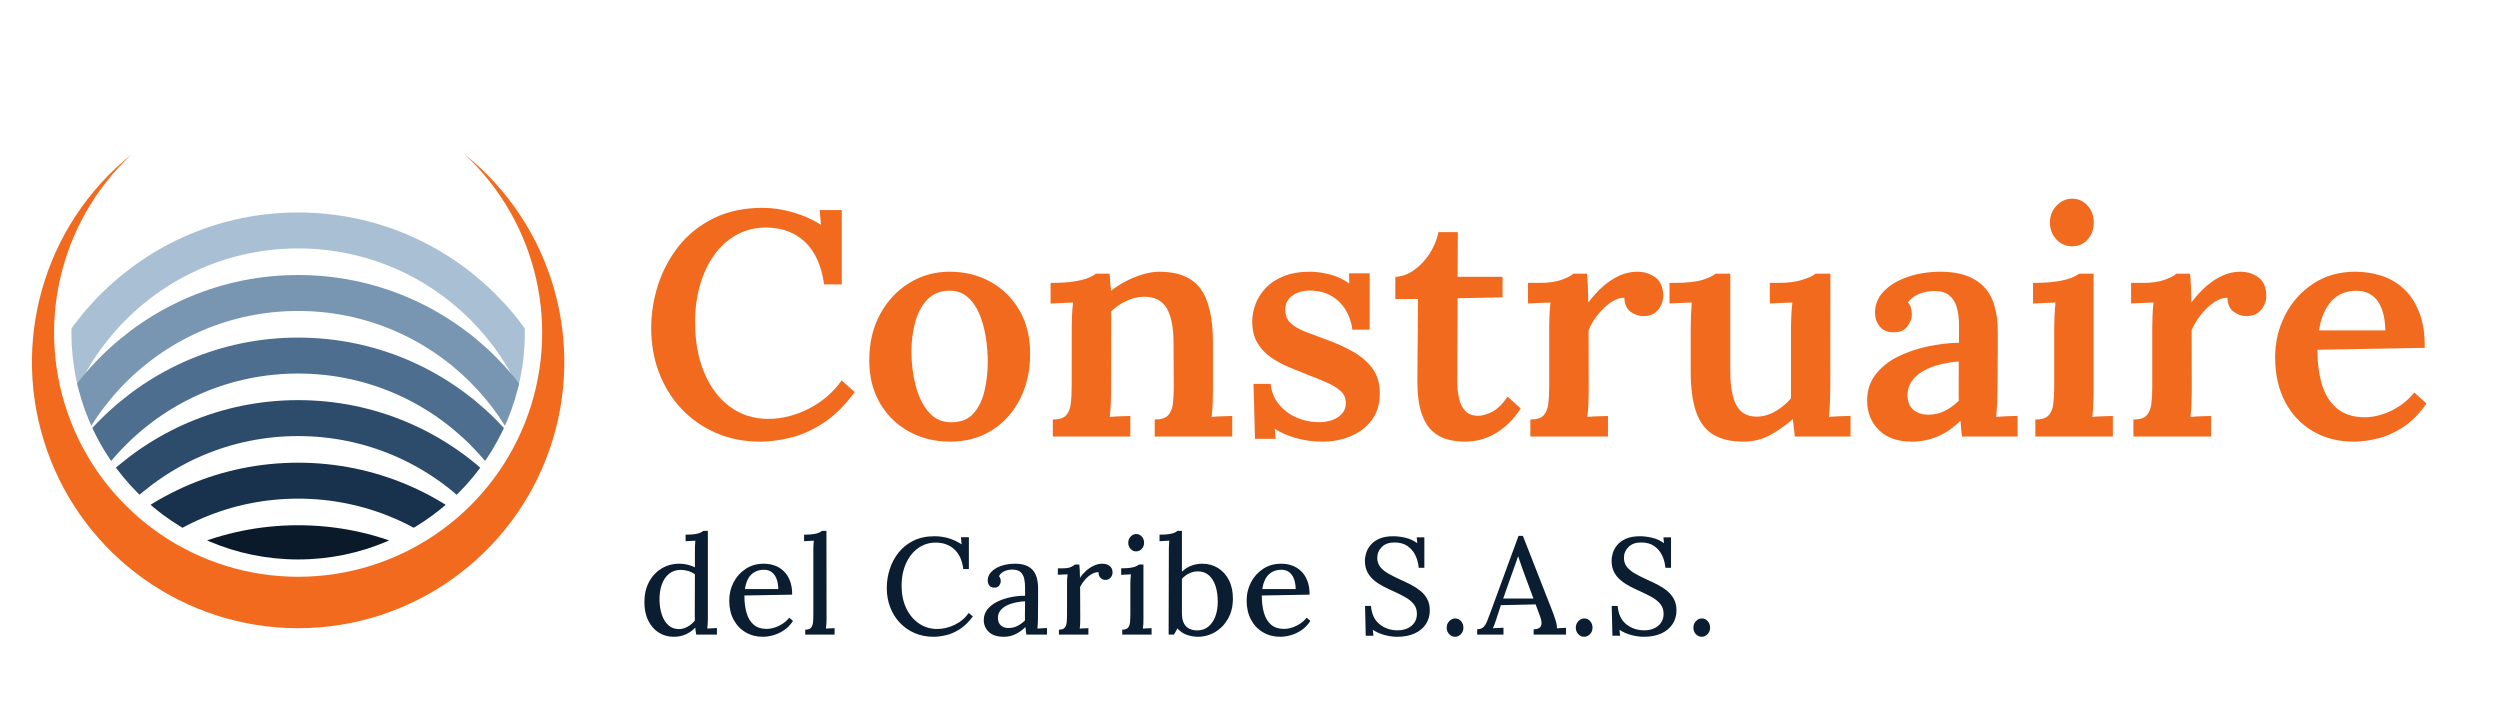
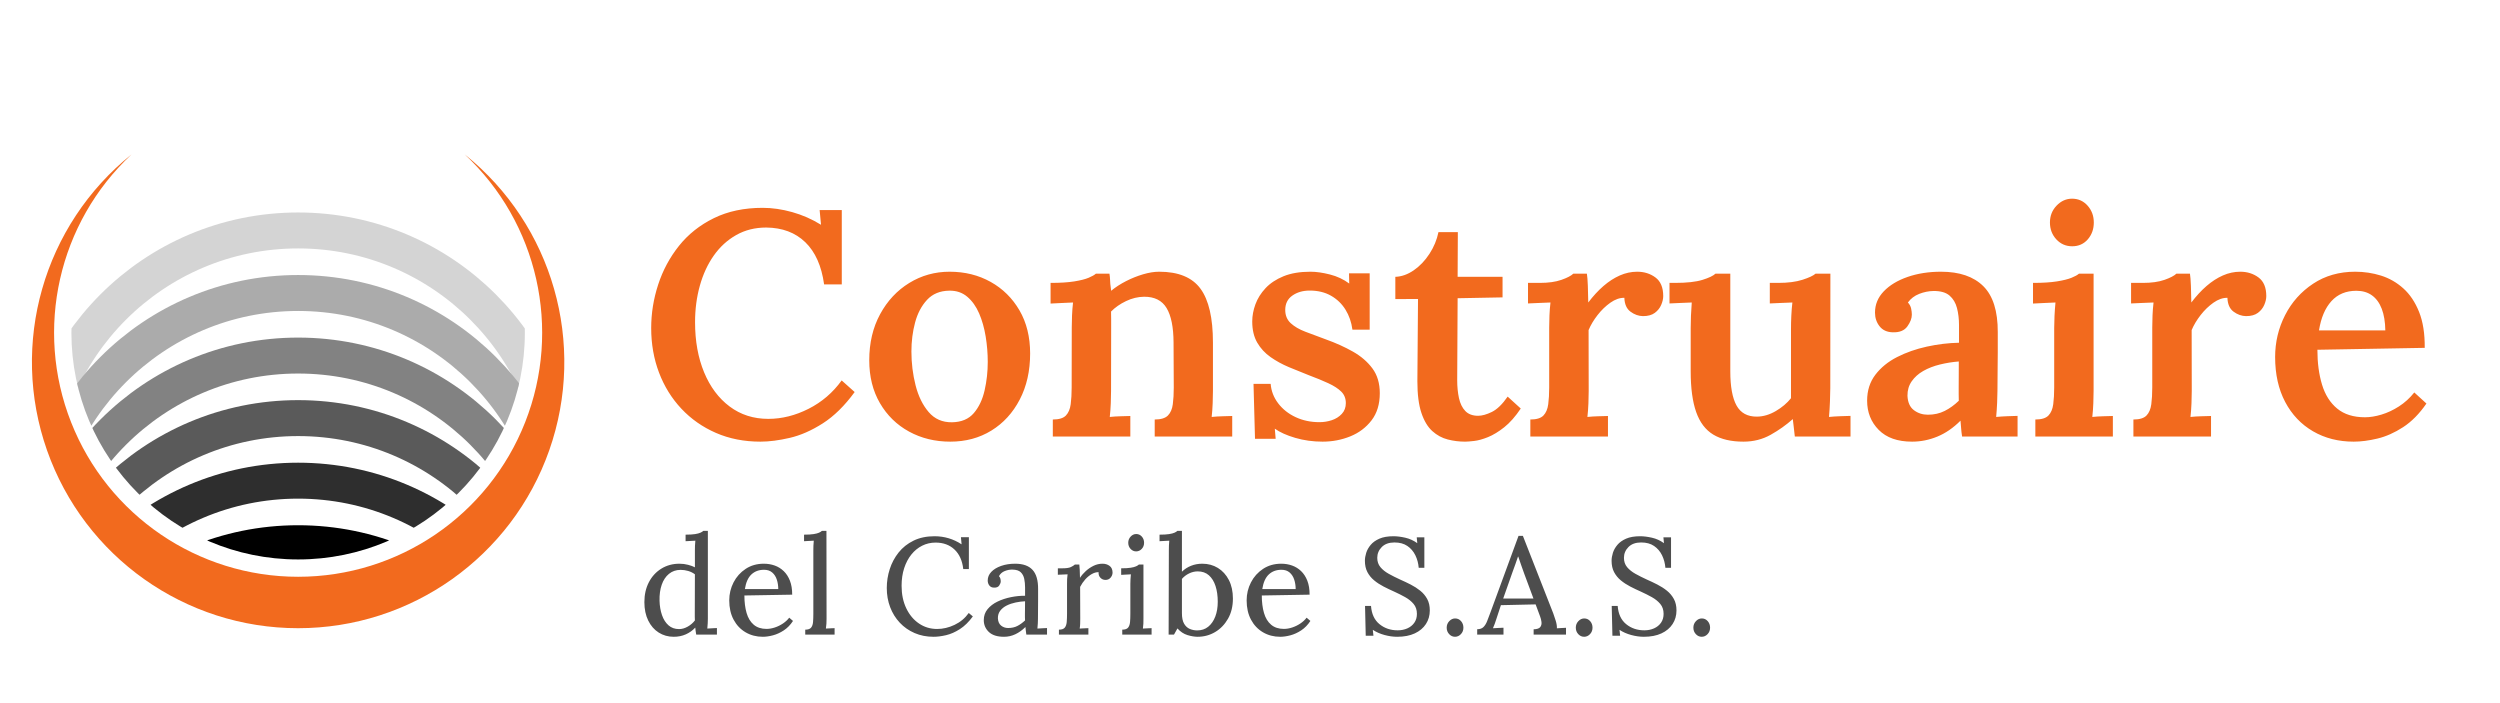
<svg xmlns="http://www.w3.org/2000/svg" viewBox="0 0 1174 330" width="1174" height="330" role="img" aria-label="Construaire del Caribe S.A.S.">
  <defs>
    <clipPath id="h-clip">
      <circle cx="140.00" cy="156.25" r="106.47" />
    </clipPath>
  </defs>
  <g clip-path="url(#h-clip)">
-     <circle cx="140.00" cy="231.03" r="122.81" fill="none" stroke="#A9BFD3" stroke-width="16.88" />
-     <circle cx="140.00" cy="260.40" r="122.81" fill="none" stroke="#7896B2" stroke-width="16.88" />
-     <circle cx="140.00" cy="289.78" r="122.81" fill="none" stroke="#4D6E8F" stroke-width="16.88" />
-     <circle cx="140.00" cy="319.15" r="122.81" fill="none" stroke="#2D4C6C" stroke-width="16.88" />
-     <circle cx="140.00" cy="348.53" r="122.81" fill="none" stroke="#18324D" stroke-width="16.88" />
-     <circle cx="140.00" cy="377.90" r="122.81" fill="none" stroke="#0A1A2B" stroke-width="16.88" />
+     <circle cx="140.00" cy="231.03" r="122.81" fill="none" stroke="#D4D4D4" stroke-width="16.88" />
+     <circle cx="140.00" cy="260.40" r="122.81" fill="none" stroke="#ABABAB" stroke-width="16.88" />
+     <circle cx="140.00" cy="289.78" r="122.81" fill="none" stroke="#828282" stroke-width="16.88" />
+     <circle cx="140.00" cy="319.15" r="122.81" fill="none" stroke="#5A5A5A" stroke-width="16.88" />
+     <circle cx="140.00" cy="348.53" r="122.81" fill="none" stroke="#2E2E2E" stroke-width="16.88" />
+     <circle cx="140.00" cy="377.90" r="122.81" fill="none" stroke="#000000" stroke-width="16.88" />
  </g>
  <path d="M61.78 72.50 A125.00 125.00 0 1 0 218.22 72.50 A114.60 114.60 0 1 1 61.78 72.50 Z" fill="#F26A1E" />
  <path d="M387 133.55Q385.2 120.55 378.175 113.75Q371.15 106.95 359.8 106.85Q351.95 106.85 345.725 110.375Q339.5 113.9 335.2 120Q330.9 126.1 328.65 134.15Q326.4 142.2 326.4 151.3Q326.4 164.6 330.65 174.85Q334.9 185.1 342.65 190.9Q350.4 196.7 360.8 196.7Q370.35 196.7 379.7 191.975Q389.05 187.25 395.25 178.65L401.35 184.1Q394.3 193.75 386.4 198.8Q378.5 203.85 370.875 205.625Q363.25 207.4 357.1 207.4Q345.65 207.4 336.225 203.3Q326.8 199.2 319.975 191.925Q313.15 184.65 309.475 174.975Q305.8 165.3 305.8 154.05Q305.8 143.7 309.075 133.65Q312.35 123.6 318.85 115.45Q325.35 107.3 335.225 102.45Q345.1 97.6 358.15 97.6Q364.85 97.6 372 99.6Q379.15 101.6 385.55 105.55L384.9 98.65H395.3V133.55Z M446.25 207.4Q435.55 207.4 426.9 202.675Q418.25 197.95 413.225 189.325Q408.2 180.7 408.2 169.2Q408.2 156.95 413.3 147.55Q418.4 138.15 427 132.875Q435.6 127.6 445.95 127.6Q456.65 127.6 465.2 132.375Q473.75 137.15 478.75 145.75Q483.75 154.35 483.75 166Q483.75 178.25 478.875 187.625Q474 197 465.55 202.2Q457.1 207.4 446.25 207.4ZM447.05 198.3Q453.7 198.2 457.3 194Q460.9 189.8 462.375 183.3Q463.85 176.8 463.85 169.95Q463.85 164 462.875 158.025Q461.9 152.05 459.8 147.175Q457.7 142.3 454.225 139.35Q450.75 136.4 445.75 136.5Q439.25 136.6 435.35 140.8Q431.45 145 429.725 151.45Q428 157.9 428 165.05Q428 173.25 429.95 180.925Q431.9 188.6 436.1 193.5Q440.3 198.4 447.05 198.3Z M494.4 205.0V197Q498.75 197 500.55 195.125Q502.35 193.25 502.8 189.825Q503.25 186.4 503.25 182L503.3 153.8Q503.3 151.2 503.425 148.15Q503.55 145.1 503.9 142.05Q501.4 142.2 498.375 142.3Q495.35 142.4 493.35 142.55V132.85Q500.15 132.85 504.475 132.15Q508.8 131.45 511.2 130.45Q513.6 129.45 514.65 128.5H521Q521.25 130.15 521.275 131.2Q521.3 132.25 521.4 133.35Q521.5 134.45 521.8 136.55Q524.9 134 528.825 132Q532.75 130 536.825 128.8Q540.9 127.6 544.35 127.6Q557.9 127.6 563.75 135.575Q569.6 143.55 569.6 160.9V183.6Q569.6 186 569.475 189.325Q569.35 192.65 569 195.8Q571.5 195.55 574.175 195.475Q576.85 195.4 578.65 195.35V205.0H542.25V197Q546.6 197 548.45 195.125Q550.3 193.25 550.75 189.825Q551.2 186.4 551.2 182L551.1 160.8Q551.05 150 547.825 144.65Q544.6 139.3 537.25 139.35Q532.95 139.4 528.775 141.4Q524.6 143.4 521.75 146.3Q521.8 148.1 521.8 150.05Q521.8 152 521.8 153.95L521.75 183.6Q521.75 186 521.625 189.325Q521.5 192.65 521.15 195.8Q523.55 195.55 526.275 195.475Q529 195.4 530.8 195.35V205.0Z M621.1 207.4Q614.3 207.4 608.25 205.625Q602.2 203.85 598.65 201.3L599.05 206.05H589.35L588.65 180.25H596.7Q597.1 185.3 600.25 189.425Q603.4 193.55 608.45 195.9Q613.5 198.25 619.6 198.25Q622.6 198.25 625.4 197.325Q628.2 196.4 630.1 194.375Q632 192.35 632 189.3Q632 186 629.825 183.875Q627.65 181.75 623.75 179.95Q619.85 178.15 614.5 176.15Q609.9 174.35 605.25 172.4Q600.6 170.45 596.675 167.7Q592.75 164.95 590.4 160.9Q588.05 156.85 588.05 150.95Q588.05 147 589.55 142.9Q591.05 138.8 594.3 135.325Q597.55 131.85 602.75 129.725Q607.95 127.6 615.4 127.6Q619.45 127.6 624.55 128.9Q629.65 130.2 633.6 133.15L633.5 128.35H643.2V154.8H635.1Q634.4 149.55 631.85 145.425Q629.3 141.3 625.05 138.875Q620.8 136.45 615.05 136.45Q610.25 136.45 606.9 138.8Q603.55 141.15 603.55 145.55Q603.55 149.4 606.125 151.775Q608.7 154.15 613.05 155.8Q617.4 157.45 622.55 159.35Q629.55 161.85 635.3 165.1Q641.05 168.35 644.5 173.025Q647.95 177.7 647.95 184.65Q647.95 192.35 644.075 197.4Q640.2 202.45 634.075 204.925Q627.95 207.4 621.1 207.4Z M688 207.4Q683.85 207.4 679.85 206.375Q675.85 205.35 672.625 202.45Q669.4 199.55 667.5 193.925Q665.6 188.3 665.6 179L665.9 140.4L655.25 140.45V130.0Q659.65 129.85 663.9 126.925Q668.15 124 671.275 119.2Q674.4 114.4 675.5 109.0H684.6L684.5 130.0H705.6V139.65L684.5 140.05L684.3 178.55Q684.3 183.1 685.125 186.925Q685.95 190.75 688.1 193Q690.25 195.25 694.1 195.25Q696.9 195.25 700.575 193.45Q704.25 191.65 708 186.25L714.15 191.85Q710.35 197.5 706.375 200.65Q702.4 203.8 698.75 205.275Q695.1 206.75 692.25 207.075Q689.4 207.4 688 207.4Z M718.65 197Q723 197 724.8 195.125Q726.6 193.25 727.05 189.825Q727.5 186.4 727.5 182V153.8Q727.5 151.2 727.625 148.15Q727.75 145.1 728.1 142.05Q725.6 142.2 722.575 142.275Q719.55 142.35 717.55 142.5V132.85H723.1Q729.15 132.85 733.225 131.425Q737.3 130.0 738.85 128.5H745.2Q745.5 130.3 745.65 134.225Q745.8 138.15 745.85 142.05Q749.3 137.5 753 134.3Q756.7 131.1 760.675 129.35Q764.65 127.6 768.85 127.6Q773.75 127.6 777.4 130.3Q781.05 133 781.05 139.05Q781.05 140.95 780.1 143.175Q779.15 145.4 777.1 146.925Q775.05 148.45 771.55 148.45Q768.45 148.4 765.7 146.375Q762.95 144.35 762.8 139.85Q759.55 139.8 756.225 142.15Q752.9 144.5 750.2 147.975Q747.5 151.45 746 155L746.05 183.6Q746.05 186 745.925 189.325Q745.8 192.65 745.45 195.8Q747.85 195.55 750.575 195.475Q753.3 195.4 755.1 195.35V205.0H718.65Z M818.75 207.4Q810.05 207.4 804.575 204.1Q799.1 200.8 796.525 193.5Q793.95 186.2 793.95 174.4V154Q793.95 151.4 794.075 148.25Q794.2 145.1 794.45 142.05Q792 142.2 788.975 142.275Q785.95 142.35 784 142.5V132.85H786.55Q794.9 132.85 799.475 131.425Q804.05 130.0 805.6 128.5H812.55V174.35Q812.55 185.15 815.475 190.425Q818.4 195.7 825.05 195.65Q829.55 195.6 833.925 193.025Q838.3 190.45 841.05 187V154.55Q841.05 151.55 841.2 148.325Q841.35 145.1 841.7 142.05Q839.2 142.2 836.15 142.275Q833.1 142.35 831.1 142.5V132.85H835.05Q841.9 132.85 846.475 131.375Q851.05 129.9 852.6 128.5H859.55L859.5 182.3Q859.5 184.5 859.35 188.5Q859.2 192.5 858.9 195.8Q861.4 195.55 864.25 195.45Q867.1 195.35 869 195.3V205.0H842.85Q842.6 202.85 842.375 200.8Q842.15 198.75 841.9 196.8Q837.25 200.95 831.5 204.175Q825.75 207.4 818.75 207.4Z M921.4 205.0Q921.05 202.75 920.95 201.15Q920.85 199.55 920.65 197.55Q915.55 202.65 909.775 205.025Q904 207.4 897.9 207.4Q887.7 207.4 882.25 201.875Q876.8 196.35 876.8 188.15Q876.8 181.05 880.675 175.975Q884.55 170.9 890.875 167.675Q897.2 164.45 904.825 162.775Q912.45 161.1 919.95 160.95V152.65Q919.95 148.3 919 144.65Q918.05 141 915.5 138.8Q912.95 136.6 907.95 136.65Q904.6 136.7 901.275 138Q897.95 139.3 895.95 142.05Q897.15 143.35 897.475 144.925Q897.8 146.5 897.8 147.75Q897.8 150.35 895.7 153.275Q893.6 156.2 888.85 156.05Q884.8 155.95 882.65 153.225Q880.5 150.5 880.5 146.8Q880.5 141.1 884.625 136.8Q888.75 132.5 895.8 130.05Q902.85 127.6 911.5 127.6Q924.5 127.6 931.35 134.375Q938.2 141.15 938.15 155.95Q938.15 161.2 938.15 165.475Q938.15 169.75 938.075 174.025Q938 178.3 938 183.6Q938 185.8 937.85 189.15Q937.7 192.5 937.4 195.8Q940 195.55 942.775 195.45Q945.55 195.35 947.45 195.3V205.0ZM919.85 169.75Q915.35 170.1 910.975 171.175Q906.6 172.25 903.175 174.2Q899.75 176.15 897.725 179.075Q895.7 182 895.75 185.85Q895.95 190.5 898.775 192.625Q901.6 194.75 905.35 194.75Q909.7 194.75 913.225 192.975Q916.75 191.2 919.85 188.2Q919.8 186.65 919.8 185.05Q919.8 183.45 919.8 181.75Q919.8 179.7 919.825 176.5Q919.85 173.3 919.85 169.75Z M955.8 197Q960.15 197 961.95 195.125Q963.75 193.25 964.2 189.825Q964.65 186.4 964.65 182V154Q964.65 151.4 964.8 148.325Q964.95 145.25 965.25 142.05Q962.75 142.2 959.725 142.3Q956.7 142.4 954.7 142.55V132.85Q961.5 132.85 965.9 132.15Q970.3 131.45 972.775 130.45Q975.25 129.45 976.3 128.5H983.15V183.6Q983.15 186 983.025 189.325Q982.9 192.65 982.55 195.8Q984.95 195.55 987.675 195.475Q990.4 195.4 992.2 195.35V205.0H955.8ZM973.1 115.65Q968.65 115.65 965.65 112.4Q962.65 109.15 962.65 104.488Q962.65 99.826 965.775 96.563Q968.9 93.3 973.05 93.3Q977.395 93.3 980.322 96.563Q983.25 99.826 983.25 104.488Q983.25 109.15 980.425 112.4Q977.6 115.65 973.1 115.65Z M1001.85 197Q1006.2 197 1008 195.125Q1009.8 193.25 1010.25 189.825Q1010.7 186.4 1010.7 182V153.8Q1010.7 151.2 1010.825 148.15Q1010.95 145.1 1011.3 142.05Q1008.8 142.2 1005.775 142.275Q1002.75 142.35 1000.75 142.5V132.85H1006.3Q1012.35 132.85 1016.425 131.425Q1020.5 130.0 1022.05 128.5H1028.4Q1028.7 130.3 1028.85 134.225Q1029 138.15 1029.05 142.05Q1032.5 137.5 1036.2 134.3Q1039.9 131.1 1043.875 129.35Q1047.85 127.6 1052.05 127.6Q1056.95 127.6 1060.6 130.3Q1064.25 133 1064.25 139.05Q1064.25 140.95 1063.3 143.175Q1062.35 145.4 1060.3 146.925Q1058.25 148.45 1054.75 148.45Q1051.65 148.4 1048.9 146.375Q1046.15 144.35 1046 139.85Q1042.75 139.8 1039.425 142.15Q1036.1 144.5 1033.4 147.975Q1030.7 151.45 1029.2 155L1029.25 183.6Q1029.25 186 1029.125 189.325Q1029 192.65 1028.65 195.8Q1031.05 195.55 1033.775 195.475Q1036.5 195.4 1038.3 195.35V205.0H1001.85Z M1105.3 207.4Q1094.55 207.4 1086.175 202.525Q1077.8 197.65 1073.1 188.725Q1068.4 179.8 1068.4 167.65Q1068.4 157.15 1073.075 148.0Q1077.75 138.85 1086.25 133.225Q1094.75 127.6 1106 127.6Q1112.3 127.6 1118.125 129.425Q1123.95 131.25 1128.6 135.425Q1133.25 139.6 1136 146.475Q1138.75 153.35 1138.65 163.35L1088.25 164.25Q1088.25 173.45 1090.425 180.625Q1092.6 187.8 1097.55 191.875Q1102.5 195.95 1110.6 195.95Q1114.15 195.95 1118.325 194.7Q1122.5 193.45 1126.55 190.85Q1130.6 188.25 1133.75 184.3L1139.45 189.5Q1134.5 196.7 1128.5 200.6Q1122.5 204.5 1116.45 205.95Q1110.4 207.4 1105.3 207.4ZM1089 155.15H1120.15Q1120.05 149.15 1118.475 145.025Q1116.9 140.9 1113.9 138.725Q1110.9 136.55 1106.55 136.55Q1099.25 136.55 1094.825 141.425Q1090.4 146.3 1089 155.15Z" fill="#F26A1E" />
-   <path d="M316.383 299.032Q312.459 299.032 309.336 297.059Q306.213 295.087 304.407 291.41Q302.601 287.734 302.601 282.767Q302.601 277.489 304.708 273.425Q306.815 269.362 310.562 267.04Q314.308 264.718 319.081 264.718Q321.145 264.718 323.123 265.234Q325.101 265.75 326.327 266.416V258.343Q326.327 257.333 326.364 256.274Q326.402 255.215 326.531 253.904Q325.391 253.968 324.214 254.033Q323.037 254.097 321.951 254.151V251.076Q324.822 251.076 326.45 250.808Q328.079 250.539 328.95 250.141Q329.82 249.743 330.272 249.303H332.411V290.572Q332.411 291.582 332.347 292.716Q332.282 293.85 332.153 295.173Q333.304 295.097 334.448 295.038Q335.593 294.979 336.668 294.925V298.0H326.939Q326.767 297.076 326.671 296.275Q326.574 295.474 326.499 294.711Q324.639 296.742 322.059 297.887Q319.479 299.032 316.383 299.032ZM318.877 295.42Q320.93 295.42 322.967 294.254Q325.004 293.087 326.327 291.356Q326.273 290.55 326.273 289.663Q326.273 288.776 326.273 287.755L326.327 269.695Q324.929 268.642 323.182 268.126Q321.435 267.61 319.597 267.61Q316.415 267.621 314.147 269.48Q311.879 271.34 310.745 274.597Q309.611 277.855 309.718 282.122Q309.826 285.852 310.879 288.873Q311.933 291.894 313.932 293.657Q315.932 295.42 318.877 295.42Z M358.222 299.032Q353.728 299.032 350.143 296.936Q346.558 294.839 344.505 291.002Q342.452 287.164 342.452 281.94Q342.452 277.425 344.478 273.49Q346.504 269.555 350.176 267.137Q353.847 264.718 358.684 264.718Q361.393 264.718 363.785 265.567Q366.177 266.416 368.031 268.196Q369.886 269.975 370.955 272.721Q372.025 275.468 372.014 279.252L349.568 279.639Q349.568 284.305 350.6 287.857Q351.632 291.41 353.954 293.372Q356.276 295.334 359.953 295.334Q361.834 295.334 363.855 294.667Q365.876 294.001 367.666 292.802Q369.456 291.604 370.617 290.066L372.391 291.593Q370.552 294.399 368.069 296.027Q365.586 297.656 363 298.344Q360.415 299.032 358.222 299.032ZM349.794 276.629H365.478Q365.467 274.242 364.79 272.179Q364.113 270.115 362.629 268.841Q361.146 267.567 358.792 267.567Q355.201 267.567 352.863 269.76Q350.525 271.953 349.794 276.629Z M378.142 295.689Q380.109 295.689 380.888 294.737Q381.668 293.786 381.807 292.087Q381.947 290.389 381.947 288.174V258.333Q381.947 257.279 381.985 256.247Q382.022 255.215 382.151 253.904Q381.012 253.968 379.84 254.027Q378.668 254.086 377.583 254.151V251.076Q380.453 251.076 382.109 250.808Q383.764 250.539 384.635 250.141Q385.506 249.743 385.957 249.303H388.096L388.15 290.572Q388.15 291.797 388.086 292.904Q388.021 294.012 387.838 295.173Q388.881 295.097 389.918 295.065Q390.956 295.033 391.923 294.979V298.0H378.142Z  M452.349 267.244Q451.672 261.3 448.232 258.053Q444.792 254.807 439.363 254.796Q435.955 254.796 433.037 256.263Q430.118 257.731 427.963 260.418Q425.807 263.106 424.598 266.825Q423.389 270.545 423.389 275.102Q423.389 281.079 425.587 285.664Q427.785 290.249 431.569 292.808Q435.353 295.366 440.051 295.366Q444.222 295.366 448.275 293.431Q452.327 291.496 454.929 287.863L456.843 289.464Q454.005 293.356 450.736 295.447Q447.468 297.538 444.254 298.285Q441.04 299.032 438.395 299.032Q433.536 299.032 429.5 297.285Q425.463 295.538 422.528 292.41Q419.594 289.282 418.013 285.121Q416.433 280.961 416.433 276.124Q416.433 271.577 417.825 267.255Q419.217 262.934 421.996 259.445Q424.775 255.957 429.005 253.887Q433.235 251.818 438.847 251.818Q442.276 251.818 445.464 252.759Q448.651 253.699 451.564 255.623L451.252 252.269H454.983V267.244Z M481.965 298.0Q481.782 296.936 481.723 296.135Q481.664 295.334 481.546 294.442Q479.353 296.635 476.821 297.833Q474.29 299.032 471.505 299.032Q466.732 299.032 464.357 296.769Q461.981 294.506 461.981 291.206Q461.981 288.217 463.776 286.051Q465.571 283.885 468.452 282.498Q471.333 281.112 474.741 280.424Q478.149 279.736 481.374 279.768V275.876Q481.374 273.716 480.982 271.824Q480.589 269.932 479.348 268.728Q478.106 267.524 475.44 267.481Q473.677 267.438 471.844 268.158Q470.011 268.878 469.119 270.577Q469.635 271.104 469.791 271.781Q469.947 272.458 469.947 273.028Q469.947 273.888 469.237 274.952Q468.528 276.016 466.808 275.952Q465.356 275.941 464.593 274.947Q463.83 273.952 463.83 272.587Q463.83 270.33 465.507 268.561Q467.184 266.793 470.119 265.755Q473.054 264.718 476.741 264.718Q482.202 264.718 484.873 267.599Q487.545 270.48 487.491 276.715Q487.491 279.069 487.491 281.343Q487.491 283.616 487.459 285.89Q487.426 288.164 487.426 290.572Q487.426 291.582 487.362 292.716Q487.297 293.85 487.168 295.173Q488.319 295.097 489.463 295.038Q490.608 294.979 491.683 294.925V298.0ZM481.363 282.359Q479.235 282.445 476.95 282.923Q474.666 283.402 472.774 284.337Q470.882 285.272 469.721 286.772Q468.56 288.271 468.614 290.378Q468.732 292.668 470.124 293.791Q471.516 294.915 473.419 294.915Q475.87 294.915 477.724 293.974Q479.579 293.033 481.363 291.356Q481.309 290.658 481.309 289.857Q481.309 289.056 481.309 288.196Q481.309 287.734 481.336 286.084Q481.363 284.433 481.363 282.359Z M497.273 295.689Q499.24 295.689 500.014 294.737Q500.788 293.786 500.934 292.087Q501.079 290.389 501.079 288.174V274.114Q501.079 273.06 501.116 271.958Q501.154 270.856 501.337 269.706Q500.197 269.771 499.025 269.803Q497.854 269.835 496.768 269.9V266.879H498.864Q501.595 266.879 502.831 266.314Q504.067 265.75 504.766 265.105H506.852Q506.981 266.072 507.045 267.631Q507.11 269.19 507.163 271.351Q508.26 269.652 509.915 268.147Q511.571 266.642 513.57 265.68Q515.57 264.718 517.763 264.718Q519.644 264.718 521.052 265.734Q522.461 266.75 522.461 268.997Q522.461 269.588 522.117 270.383Q521.773 271.179 521.02 271.754Q520.268 272.329 519.021 272.329Q517.623 272.275 516.699 271.259Q515.774 270.244 515.903 268.696Q514.344 268.642 512.705 269.572Q511.066 270.502 509.663 272.06Q508.26 273.619 507.228 275.597L507.282 290.572Q507.282 291.797 507.244 292.904Q507.206 294.012 507.024 295.173Q508.056 295.097 509.098 295.065Q510.141 295.033 511.109 294.979V298.0H497.273Z M527.008 295.689Q528.975 295.689 529.749 294.737Q530.523 293.786 530.668 292.087Q530.813 290.389 530.813 288.174V274.135Q530.813 273.082 530.878 272.05Q530.942 271.018 531.071 269.706Q529.932 269.771 528.76 269.83Q527.588 269.889 526.502 269.953V266.879Q529.362 266.879 530.996 266.61Q532.63 266.341 533.501 265.943Q534.372 265.546 534.823 265.105H536.962V290.572Q536.962 291.797 536.925 292.904Q536.887 294.012 536.704 295.173Q537.736 295.097 538.779 295.065Q539.822 295.033 540.789 294.979V298.0H527.008ZM533.512 258.935Q532.017 258.935 530.921 257.763Q529.824 256.591 529.824 254.88Q529.824 253.17 530.958 251.973Q532.093 250.775 533.555 250.775Q535.134 250.775 536.199 251.973Q537.263 253.17 537.263 254.88Q537.263 256.591 536.161 257.763Q535.06 258.935 533.512 258.935Z M548.895 258.333Q548.895 257.279 548.927 256.247Q548.959 255.215 549.088 253.904Q547.949 253.968 546.777 254.027Q545.605 254.086 544.519 254.151V251.076Q547.39 251.076 549.045 250.808Q550.701 250.539 551.572 250.141Q552.442 249.743 552.894 249.303H555.033V268.47Q556.904 266.642 559.349 265.68Q561.795 264.718 564.601 264.718Q568.686 264.718 571.943 266.717Q575.2 268.717 577.087 272.394Q578.973 276.07 578.973 281.09Q578.973 286.519 576.667 290.561Q574.362 294.603 570.61 296.817Q566.858 299.032 562.386 299.032Q560.268 299.032 557.645 298.237Q555.022 297.441 552.926 295.108L551.314 298.0H548.787ZM555.033 287.949Q555.033 291.163 556.065 292.91Q557.097 294.657 558.731 295.345Q560.365 296.033 562.16 296.043Q565.224 296.054 567.379 294.313Q569.535 292.571 570.696 289.54Q571.857 286.508 571.857 282.595Q571.857 278.446 570.825 275.237Q569.793 272.028 567.707 270.168Q565.622 268.309 562.408 268.319Q560.365 268.33 558.392 269.287Q556.42 270.244 555.033 271.845Z M601.193 299.032Q596.7 299.032 593.115 296.936Q589.53 294.839 587.476 291.002Q585.423 287.164 585.423 281.94Q585.423 277.425 587.45 273.49Q589.476 269.555 593.147 267.137Q596.818 264.718 601.656 264.718Q604.365 264.718 606.757 265.567Q609.148 266.416 611.003 268.196Q612.857 269.975 613.927 272.721Q614.997 275.468 614.986 279.252L592.54 279.639Q592.54 284.305 593.572 287.857Q594.604 291.41 596.926 293.372Q599.248 295.334 602.924 295.334Q604.805 295.334 606.826 294.667Q608.847 294.001 610.637 292.802Q612.427 291.604 613.588 290.066L615.362 291.593Q613.524 294.399 611.04 296.027Q608.557 297.656 605.972 298.344Q603.386 299.032 601.193 299.032ZM592.766 276.629H608.45Q608.439 274.242 607.762 272.179Q607.084 270.115 605.601 268.841Q604.117 267.567 601.763 267.567Q598.173 267.567 595.835 269.76Q593.497 271.953 592.766 276.629Z  M666.231 266.653Q665.973 263.471 664.651 260.757Q663.328 258.042 660.904 256.387Q658.48 254.731 654.804 254.742Q651.009 254.742 648.886 256.881Q646.763 259.021 646.763 261.955Q646.763 264.546 648.241 266.325Q649.719 268.104 652.175 269.475Q654.632 270.845 657.534 272.168Q659.985 273.243 662.458 274.506Q664.93 275.769 666.962 277.408Q668.994 279.048 670.214 281.294Q671.434 283.541 671.434 286.648Q671.434 290.238 669.612 293.044Q667.79 295.85 664.377 297.441Q660.964 299.032 656.105 299.032Q653.256 299.032 650.176 298.199Q647.096 297.366 644.667 295.764L644.968 298.527H641.345L641.022 284.562H643.828Q644.247 290.195 647.8 293.098Q651.353 296 656.352 296Q658.835 296 660.899 295.081Q662.963 294.162 664.172 292.426Q665.382 290.69 665.382 288.271Q665.382 285.476 663.828 283.617Q662.275 281.757 659.84 280.402Q657.405 279.048 654.686 277.812Q652.127 276.683 649.692 275.42Q647.257 274.157 645.285 272.528Q643.312 270.899 642.135 268.669Q640.958 266.438 640.958 263.331Q640.958 261.601 641.57 259.628Q642.183 257.655 643.683 255.871Q645.182 254.086 647.789 252.952Q650.396 251.818 654.385 251.818Q656.857 251.818 659.921 252.511Q662.985 253.205 665.554 255.075L665.296 252.323H668.876V266.653Z M683.275 299.032Q681.689 299.032 680.528 297.79Q679.367 296.549 679.367 294.753Q679.367 292.958 680.571 291.69Q681.775 290.421 683.32 290.421Q684.999 290.421 686.107 291.688Q687.215 292.954 687.215 294.753Q687.215 296.549 686.038 297.79Q684.861 299.032 683.275 299.032Z M693.687 298.0V295.484Q695.6 295.484 696.643 294.452Q697.686 293.42 698.374 291.636Q699.062 289.851 699.932 287.54L713.101 251.635H715.144L729.42 288.078Q729.914 289.368 730.559 291.469Q731.204 293.571 731.118 295.054Q732.215 294.979 733.295 294.92Q734.375 294.861 735.397 294.807V298.0H720.196V295.517Q722.539 295.463 723.297 294.479Q724.055 293.496 723.883 292.098Q723.711 290.701 723.227 289.464L721.131 283.821L704.824 284.186L702.77 290.443Q702.34 291.872 701.943 292.899Q701.545 293.926 701.083 295.022Q702.33 294.947 703.62 294.888Q704.91 294.829 706.038 294.775V298.0ZM705.899 281.069H720.11L715.799 269.459Q715.068 267.406 714.343 265.374Q713.617 263.342 712.972 261.375H712.854Q712.273 263.063 711.623 264.933Q710.973 266.804 710.199 268.868Z M743.905 299.032Q742.319 299.032 741.158 297.79Q739.997 296.549 739.997 294.753Q739.997 292.958 741.201 291.69Q742.405 290.421 743.95 290.421Q745.629 290.421 746.737 291.688Q747.845 292.954 747.845 294.753Q747.845 296.549 746.668 297.79Q745.491 299.032 743.905 299.032Z M782.073 266.653Q781.815 263.471 780.493 260.757Q779.17 258.042 776.746 256.387Q774.322 254.731 770.646 254.742Q766.851 254.742 764.728 256.881Q762.605 259.021 762.605 261.955Q762.605 264.546 764.083 266.325Q765.561 268.104 768.017 269.475Q770.474 270.845 773.376 272.168Q775.827 273.243 778.3 274.506Q780.772 275.769 782.804 277.408Q784.836 279.048 786.056 281.294Q787.276 283.541 787.276 286.648Q787.276 290.238 785.454 293.044Q783.632 295.85 780.219 297.441Q776.806 299.032 771.947 299.032Q769.098 299.032 766.018 298.199Q762.938 297.366 760.509 295.764L760.81 298.527H757.187L756.864 284.562H759.67Q760.089 290.195 763.642 293.098Q767.195 296 772.194 296Q774.677 296 776.741 295.081Q778.805 294.162 780.014 292.426Q781.224 290.69 781.224 288.271Q781.224 285.476 779.67 283.617Q778.117 281.757 775.682 280.402Q773.247 279.048 770.528 277.812Q767.969 276.683 765.534 275.42Q763.099 274.157 761.127 272.528Q759.154 270.899 757.977 268.669Q756.8 266.438 756.8 263.331Q756.8 261.601 757.412 259.628Q758.025 257.655 759.525 255.871Q761.024 254.086 763.631 252.952Q766.238 251.818 770.227 251.818Q772.699 251.818 775.763 252.511Q778.827 253.205 781.396 255.075L781.138 252.323H784.718V266.653Z M799.117 299.032Q797.531 299.032 796.37 297.79Q795.209 296.549 795.209 294.753Q795.209 292.958 796.413 291.69Q797.617 290.421 799.162 290.421Q800.841 290.421 801.949 291.688Q803.057 292.954 803.057 294.753Q803.057 296.549 801.88 297.79Q800.703 299.032 799.117 299.032Z" fill="#0B1D30" />
+   <path d="M316.383 299.032Q312.459 299.032 309.336 297.059Q306.213 295.087 304.407 291.41Q302.601 287.734 302.601 282.767Q302.601 277.489 304.708 273.425Q306.815 269.362 310.562 267.04Q314.308 264.718 319.081 264.718Q321.145 264.718 323.123 265.234Q325.101 265.75 326.327 266.416V258.343Q326.327 257.333 326.364 256.274Q326.402 255.215 326.531 253.904Q325.391 253.968 324.214 254.033Q323.037 254.097 321.951 254.151V251.076Q324.822 251.076 326.45 250.808Q328.079 250.539 328.95 250.141Q329.82 249.743 330.272 249.303H332.411V290.572Q332.411 291.582 332.347 292.716Q332.282 293.85 332.153 295.173Q333.304 295.097 334.448 295.038Q335.593 294.979 336.668 294.925V298.0H326.939Q326.767 297.076 326.671 296.275Q326.574 295.474 326.499 294.711Q324.639 296.742 322.059 297.887Q319.479 299.032 316.383 299.032ZM318.877 295.42Q320.93 295.42 322.967 294.254Q325.004 293.087 326.327 291.356Q326.273 290.55 326.273 289.663Q326.273 288.776 326.273 287.755L326.327 269.695Q324.929 268.642 323.182 268.126Q321.435 267.61 319.597 267.61Q316.415 267.621 314.147 269.48Q311.879 271.34 310.745 274.597Q309.611 277.855 309.718 282.122Q309.826 285.852 310.879 288.873Q311.933 291.894 313.932 293.657Q315.932 295.42 318.877 295.42Z M358.222 299.032Q353.728 299.032 350.143 296.936Q346.558 294.839 344.505 291.002Q342.452 287.164 342.452 281.94Q342.452 277.425 344.478 273.49Q346.504 269.555 350.176 267.137Q353.847 264.718 358.684 264.718Q361.393 264.718 363.785 265.567Q366.177 266.416 368.031 268.196Q369.886 269.975 370.955 272.721Q372.025 275.468 372.014 279.252L349.568 279.639Q349.568 284.305 350.6 287.857Q351.632 291.41 353.954 293.372Q356.276 295.334 359.953 295.334Q361.834 295.334 363.855 294.667Q365.876 294.001 367.666 292.802Q369.456 291.604 370.617 290.066L372.391 291.593Q370.552 294.399 368.069 296.027Q365.586 297.656 363 298.344Q360.415 299.032 358.222 299.032ZM349.794 276.629H365.478Q365.467 274.242 364.79 272.179Q364.113 270.115 362.629 268.841Q361.146 267.567 358.792 267.567Q355.201 267.567 352.863 269.76Q350.525 271.953 349.794 276.629Z M378.142 295.689Q380.109 295.689 380.888 294.737Q381.668 293.786 381.807 292.087Q381.947 290.389 381.947 288.174V258.333Q381.947 257.279 381.985 256.247Q382.022 255.215 382.151 253.904Q381.012 253.968 379.84 254.027Q378.668 254.086 377.583 254.151V251.076Q380.453 251.076 382.109 250.808Q383.764 250.539 384.635 250.141Q385.506 249.743 385.957 249.303H388.096L388.15 290.572Q388.15 291.797 388.086 292.904Q388.021 294.012 387.838 295.173Q388.881 295.097 389.918 295.065Q390.956 295.033 391.923 294.979V298.0H378.142Z  M452.349 267.244Q451.672 261.3 448.232 258.053Q444.792 254.807 439.363 254.796Q435.955 254.796 433.037 256.263Q430.118 257.731 427.963 260.418Q425.807 263.106 424.598 266.825Q423.389 270.545 423.389 275.102Q423.389 281.079 425.587 285.664Q427.785 290.249 431.569 292.808Q435.353 295.366 440.051 295.366Q444.222 295.366 448.275 293.431Q452.327 291.496 454.929 287.863L456.843 289.464Q454.005 293.356 450.736 295.447Q447.468 297.538 444.254 298.285Q441.04 299.032 438.395 299.032Q433.536 299.032 429.5 297.285Q425.463 295.538 422.528 292.41Q419.594 289.282 418.013 285.121Q416.433 280.961 416.433 276.124Q416.433 271.577 417.825 267.255Q419.217 262.934 421.996 259.445Q424.775 255.957 429.005 253.887Q433.235 251.818 438.847 251.818Q442.276 251.818 445.464 252.759Q448.651 253.699 451.564 255.623L451.252 252.269H454.983V267.244Z M481.965 298.0Q481.782 296.936 481.723 296.135Q481.664 295.334 481.546 294.442Q479.353 296.635 476.821 297.833Q474.29 299.032 471.505 299.032Q466.732 299.032 464.357 296.769Q461.981 294.506 461.981 291.206Q461.981 288.217 463.776 286.051Q465.571 283.885 468.452 282.498Q471.333 281.112 474.741 280.424Q478.149 279.736 481.374 279.768V275.876Q481.374 273.716 480.982 271.824Q480.589 269.932 479.348 268.728Q478.106 267.524 475.44 267.481Q473.677 267.438 471.844 268.158Q470.011 268.878 469.119 270.577Q469.635 271.104 469.791 271.781Q469.947 272.458 469.947 273.028Q469.947 273.888 469.237 274.952Q468.528 276.016 466.808 275.952Q465.356 275.941 464.593 274.947Q463.83 273.952 463.83 272.587Q463.83 270.33 465.507 268.561Q467.184 266.793 470.119 265.755Q473.054 264.718 476.741 264.718Q482.202 264.718 484.873 267.599Q487.545 270.48 487.491 276.715Q487.491 279.069 487.491 281.343Q487.491 283.616 487.459 285.89Q487.426 288.164 487.426 290.572Q487.426 291.582 487.362 292.716Q487.297 293.85 487.168 295.173Q488.319 295.097 489.463 295.038Q490.608 294.979 491.683 294.925V298.0ZM481.363 282.359Q479.235 282.445 476.95 282.923Q474.666 283.402 472.774 284.337Q470.882 285.272 469.721 286.772Q468.56 288.271 468.614 290.378Q468.732 292.668 470.124 293.791Q471.516 294.915 473.419 294.915Q475.87 294.915 477.724 293.974Q479.579 293.033 481.363 291.356Q481.309 290.658 481.309 289.857Q481.309 289.056 481.309 288.196Q481.309 287.734 481.336 286.084Q481.363 284.433 481.363 282.359Z M497.273 295.689Q499.24 295.689 500.014 294.737Q500.788 293.786 500.934 292.087Q501.079 290.389 501.079 288.174V274.114Q501.079 273.06 501.116 271.958Q501.154 270.856 501.337 269.706Q500.197 269.771 499.025 269.803Q497.854 269.835 496.768 269.9V266.879H498.864Q501.595 266.879 502.831 266.314Q504.067 265.75 504.766 265.105H506.852Q506.981 266.072 507.045 267.631Q507.11 269.19 507.163 271.351Q508.26 269.652 509.915 268.147Q511.571 266.642 513.57 265.68Q515.57 264.718 517.763 264.718Q519.644 264.718 521.052 265.734Q522.461 266.75 522.461 268.997Q522.461 269.588 522.117 270.383Q521.773 271.179 521.02 271.754Q520.268 272.329 519.021 272.329Q517.623 272.275 516.699 271.259Q515.774 270.244 515.903 268.696Q514.344 268.642 512.705 269.572Q511.066 270.502 509.663 272.06Q508.26 273.619 507.228 275.597L507.282 290.572Q507.282 291.797 507.244 292.904Q507.206 294.012 507.024 295.173Q508.056 295.097 509.098 295.065Q510.141 295.033 511.109 294.979V298.0H497.273Z M527.008 295.689Q528.975 295.689 529.749 294.737Q530.523 293.786 530.668 292.087Q530.813 290.389 530.813 288.174V274.135Q530.813 273.082 530.878 272.05Q530.942 271.018 531.071 269.706Q529.932 269.771 528.76 269.83Q527.588 269.889 526.502 269.953V266.879Q529.362 266.879 530.996 266.61Q532.63 266.341 533.501 265.943Q534.372 265.546 534.823 265.105H536.962V290.572Q536.962 291.797 536.925 292.904Q536.887 294.012 536.704 295.173Q537.736 295.097 538.779 295.065Q539.822 295.033 540.789 294.979V298.0H527.008ZM533.512 258.935Q532.017 258.935 530.921 257.763Q529.824 256.591 529.824 254.88Q529.824 253.17 530.958 251.973Q532.093 250.775 533.555 250.775Q535.134 250.775 536.199 251.973Q537.263 253.17 537.263 254.88Q537.263 256.591 536.161 257.763Q535.06 258.935 533.512 258.935Z M548.895 258.333Q548.895 257.279 548.927 256.247Q548.959 255.215 549.088 253.904Q547.949 253.968 546.777 254.027Q545.605 254.086 544.519 254.151V251.076Q547.39 251.076 549.045 250.808Q550.701 250.539 551.572 250.141Q552.442 249.743 552.894 249.303H555.033V268.47Q556.904 266.642 559.349 265.68Q561.795 264.718 564.601 264.718Q568.686 264.718 571.943 266.717Q575.2 268.717 577.087 272.394Q578.973 276.07 578.973 281.09Q578.973 286.519 576.667 290.561Q574.362 294.603 570.61 296.817Q566.858 299.032 562.386 299.032Q560.268 299.032 557.645 298.237Q555.022 297.441 552.926 295.108L551.314 298.0H548.787ZM555.033 287.949Q555.033 291.163 556.065 292.91Q557.097 294.657 558.731 295.345Q560.365 296.033 562.16 296.043Q565.224 296.054 567.379 294.313Q569.535 292.571 570.696 289.54Q571.857 286.508 571.857 282.595Q571.857 278.446 570.825 275.237Q569.793 272.028 567.707 270.168Q565.622 268.309 562.408 268.319Q560.365 268.33 558.392 269.287Q556.42 270.244 555.033 271.845Z M601.193 299.032Q596.7 299.032 593.115 296.936Q589.53 294.839 587.476 291.002Q585.423 287.164 585.423 281.94Q585.423 277.425 587.45 273.49Q589.476 269.555 593.147 267.137Q596.818 264.718 601.656 264.718Q604.365 264.718 606.757 265.567Q609.148 266.416 611.003 268.196Q612.857 269.975 613.927 272.721Q614.997 275.468 614.986 279.252L592.54 279.639Q592.54 284.305 593.572 287.857Q594.604 291.41 596.926 293.372Q599.248 295.334 602.924 295.334Q604.805 295.334 606.826 294.667Q608.847 294.001 610.637 292.802Q612.427 291.604 613.588 290.066L615.362 291.593Q613.524 294.399 611.04 296.027Q608.557 297.656 605.972 298.344Q603.386 299.032 601.193 299.032ZM592.766 276.629H608.45Q608.439 274.242 607.762 272.179Q607.084 270.115 605.601 268.841Q604.117 267.567 601.763 267.567Q598.173 267.567 595.835 269.76Q593.497 271.953 592.766 276.629Z  M666.231 266.653Q665.973 263.471 664.651 260.757Q663.328 258.042 660.904 256.387Q658.48 254.731 654.804 254.742Q651.009 254.742 648.886 256.881Q646.763 259.021 646.763 261.955Q646.763 264.546 648.241 266.325Q649.719 268.104 652.175 269.475Q654.632 270.845 657.534 272.168Q659.985 273.243 662.458 274.506Q664.93 275.769 666.962 277.408Q668.994 279.048 670.214 281.294Q671.434 283.541 671.434 286.648Q671.434 290.238 669.612 293.044Q667.79 295.85 664.377 297.441Q660.964 299.032 656.105 299.032Q653.256 299.032 650.176 298.199Q647.096 297.366 644.667 295.764L644.968 298.527H641.345L641.022 284.562H643.828Q644.247 290.195 647.8 293.098Q651.353 296 656.352 296Q658.835 296 660.899 295.081Q662.963 294.162 664.172 292.426Q665.382 290.69 665.382 288.271Q665.382 285.476 663.828 283.617Q662.275 281.757 659.84 280.402Q657.405 279.048 654.686 277.812Q652.127 276.683 649.692 275.42Q647.257 274.157 645.285 272.528Q643.312 270.899 642.135 268.669Q640.958 266.438 640.958 263.331Q640.958 261.601 641.57 259.628Q642.183 257.655 643.683 255.871Q645.182 254.086 647.789 252.952Q650.396 251.818 654.385 251.818Q656.857 251.818 659.921 252.511Q662.985 253.205 665.554 255.075L665.296 252.323H668.876V266.653Z M683.275 299.032Q681.689 299.032 680.528 297.79Q679.367 296.549 679.367 294.753Q679.367 292.958 680.571 291.69Q681.775 290.421 683.32 290.421Q684.999 290.421 686.107 291.688Q687.215 292.954 687.215 294.753Q687.215 296.549 686.038 297.79Q684.861 299.032 683.275 299.032Z M693.687 298.0V295.484Q695.6 295.484 696.643 294.452Q697.686 293.42 698.374 291.636Q699.062 289.851 699.932 287.54L713.101 251.635H715.144L729.42 288.078Q729.914 289.368 730.559 291.469Q731.204 293.571 731.118 295.054Q732.215 294.979 733.295 294.92Q734.375 294.861 735.397 294.807V298.0H720.196V295.517Q722.539 295.463 723.297 294.479Q724.055 293.496 723.883 292.098Q723.711 290.701 723.227 289.464L721.131 283.821L704.824 284.186L702.77 290.443Q702.34 291.872 701.943 292.899Q701.545 293.926 701.083 295.022Q702.33 294.947 703.62 294.888Q704.91 294.829 706.038 294.775V298.0ZM705.899 281.069H720.11L715.799 269.459Q715.068 267.406 714.343 265.374Q713.617 263.342 712.972 261.375H712.854Q712.273 263.063 711.623 264.933Q710.973 266.804 710.199 268.868Z M743.905 299.032Q742.319 299.032 741.158 297.79Q739.997 296.549 739.997 294.753Q739.997 292.958 741.201 291.69Q742.405 290.421 743.95 290.421Q745.629 290.421 746.737 291.688Q747.845 292.954 747.845 294.753Q747.845 296.549 746.668 297.79Q745.491 299.032 743.905 299.032Z M782.073 266.653Q781.815 263.471 780.493 260.757Q779.17 258.042 776.746 256.387Q774.322 254.731 770.646 254.742Q766.851 254.742 764.728 256.881Q762.605 259.021 762.605 261.955Q762.605 264.546 764.083 266.325Q765.561 268.104 768.017 269.475Q770.474 270.845 773.376 272.168Q775.827 273.243 778.3 274.506Q780.772 275.769 782.804 277.408Q784.836 279.048 786.056 281.294Q787.276 283.541 787.276 286.648Q787.276 290.238 785.454 293.044Q783.632 295.85 780.219 297.441Q776.806 299.032 771.947 299.032Q769.098 299.032 766.018 298.199Q762.938 297.366 760.509 295.764L760.81 298.527H757.187L756.864 284.562H759.67Q760.089 290.195 763.642 293.098Q767.195 296 772.194 296Q774.677 296 776.741 295.081Q778.805 294.162 780.014 292.426Q781.224 290.69 781.224 288.271Q781.224 285.476 779.67 283.617Q778.117 281.757 775.682 280.402Q773.247 279.048 770.528 277.812Q767.969 276.683 765.534 275.42Q763.099 274.157 761.127 272.528Q759.154 270.899 757.977 268.669Q756.8 266.438 756.8 263.331Q756.8 261.601 757.412 259.628Q758.025 257.655 759.525 255.871Q761.024 254.086 763.631 252.952Q766.238 251.818 770.227 251.818Q772.699 251.818 775.763 252.511Q778.827 253.205 781.396 255.075L781.138 252.323H784.718V266.653Z M799.117 299.032Q797.531 299.032 796.37 297.79Q795.209 296.549 795.209 294.753Q795.209 292.958 796.413 291.69Q797.617 290.421 799.162 290.421Q800.841 290.421 801.949 291.688Q803.057 292.954 803.057 294.753Q803.057 296.549 801.88 297.79Q800.703 299.032 799.117 299.032Z" fill="#4D4D4D" />
</svg>
